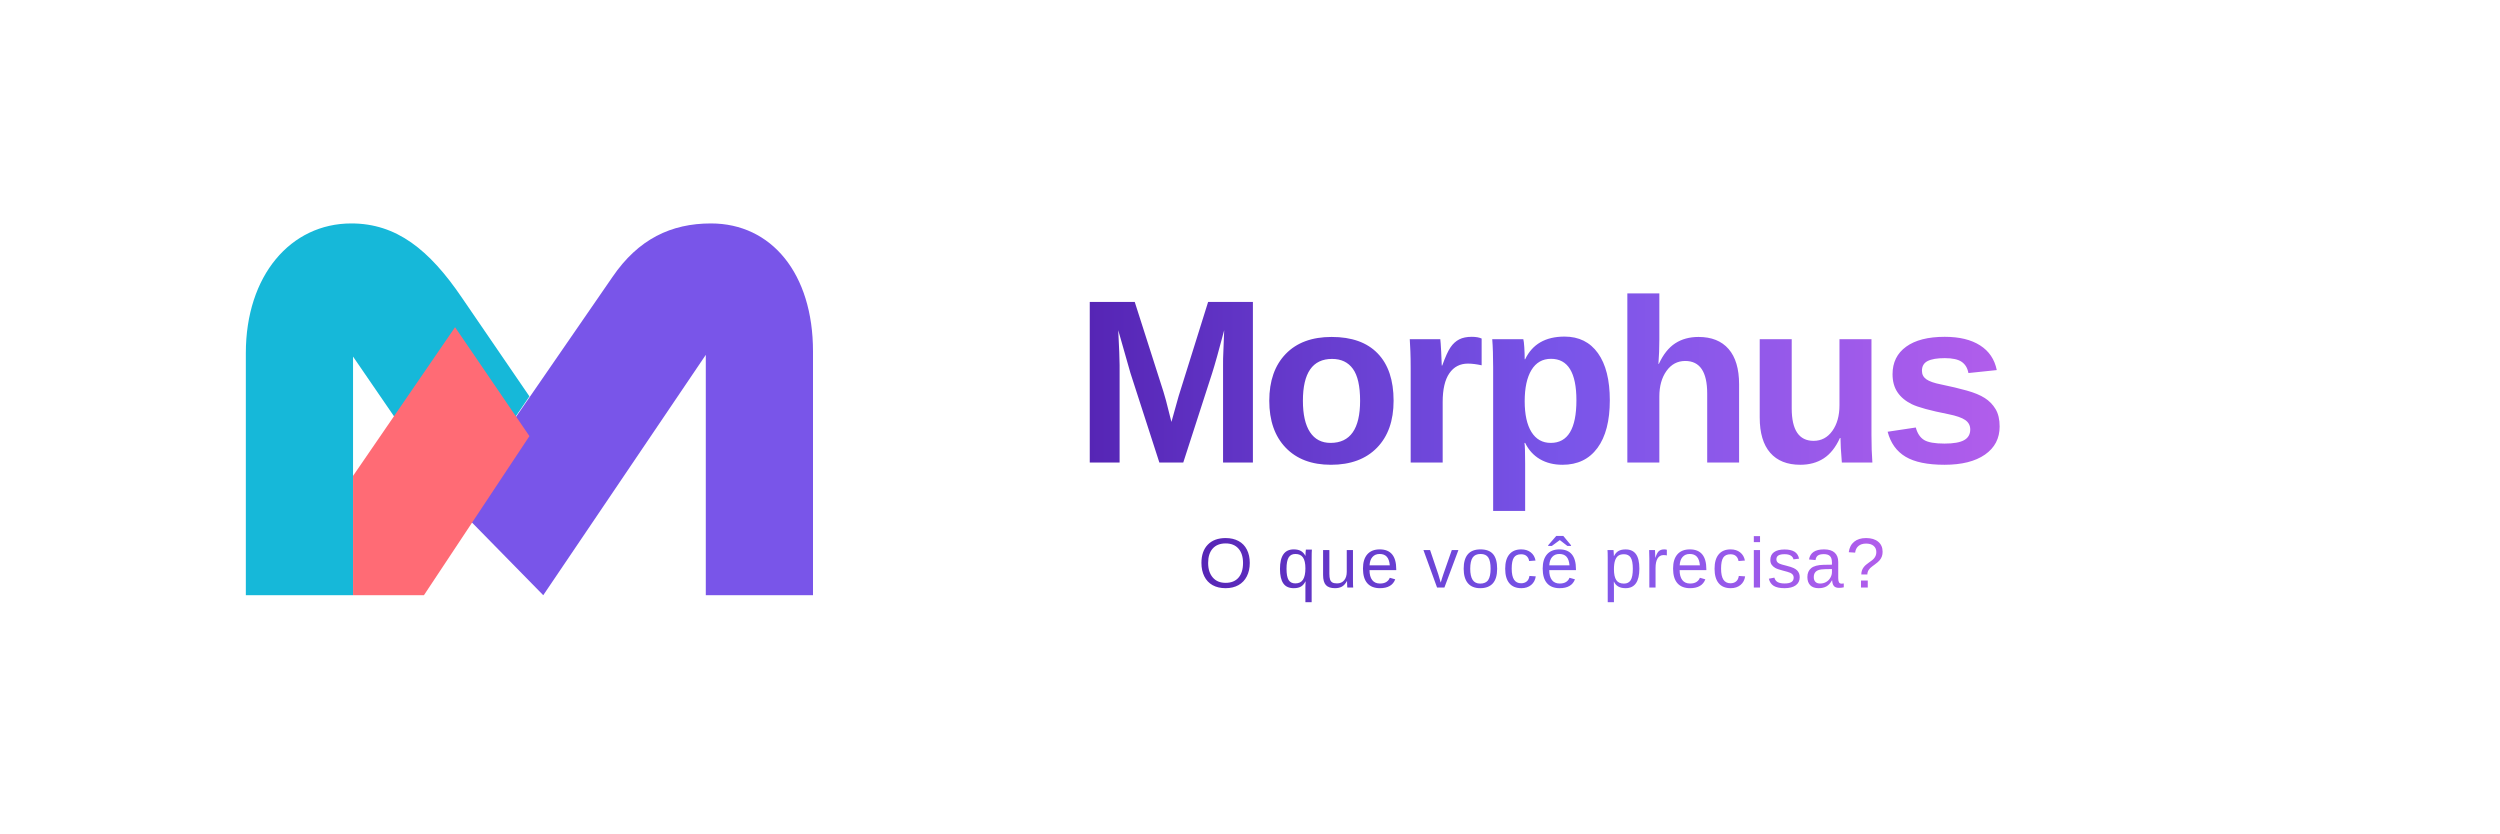
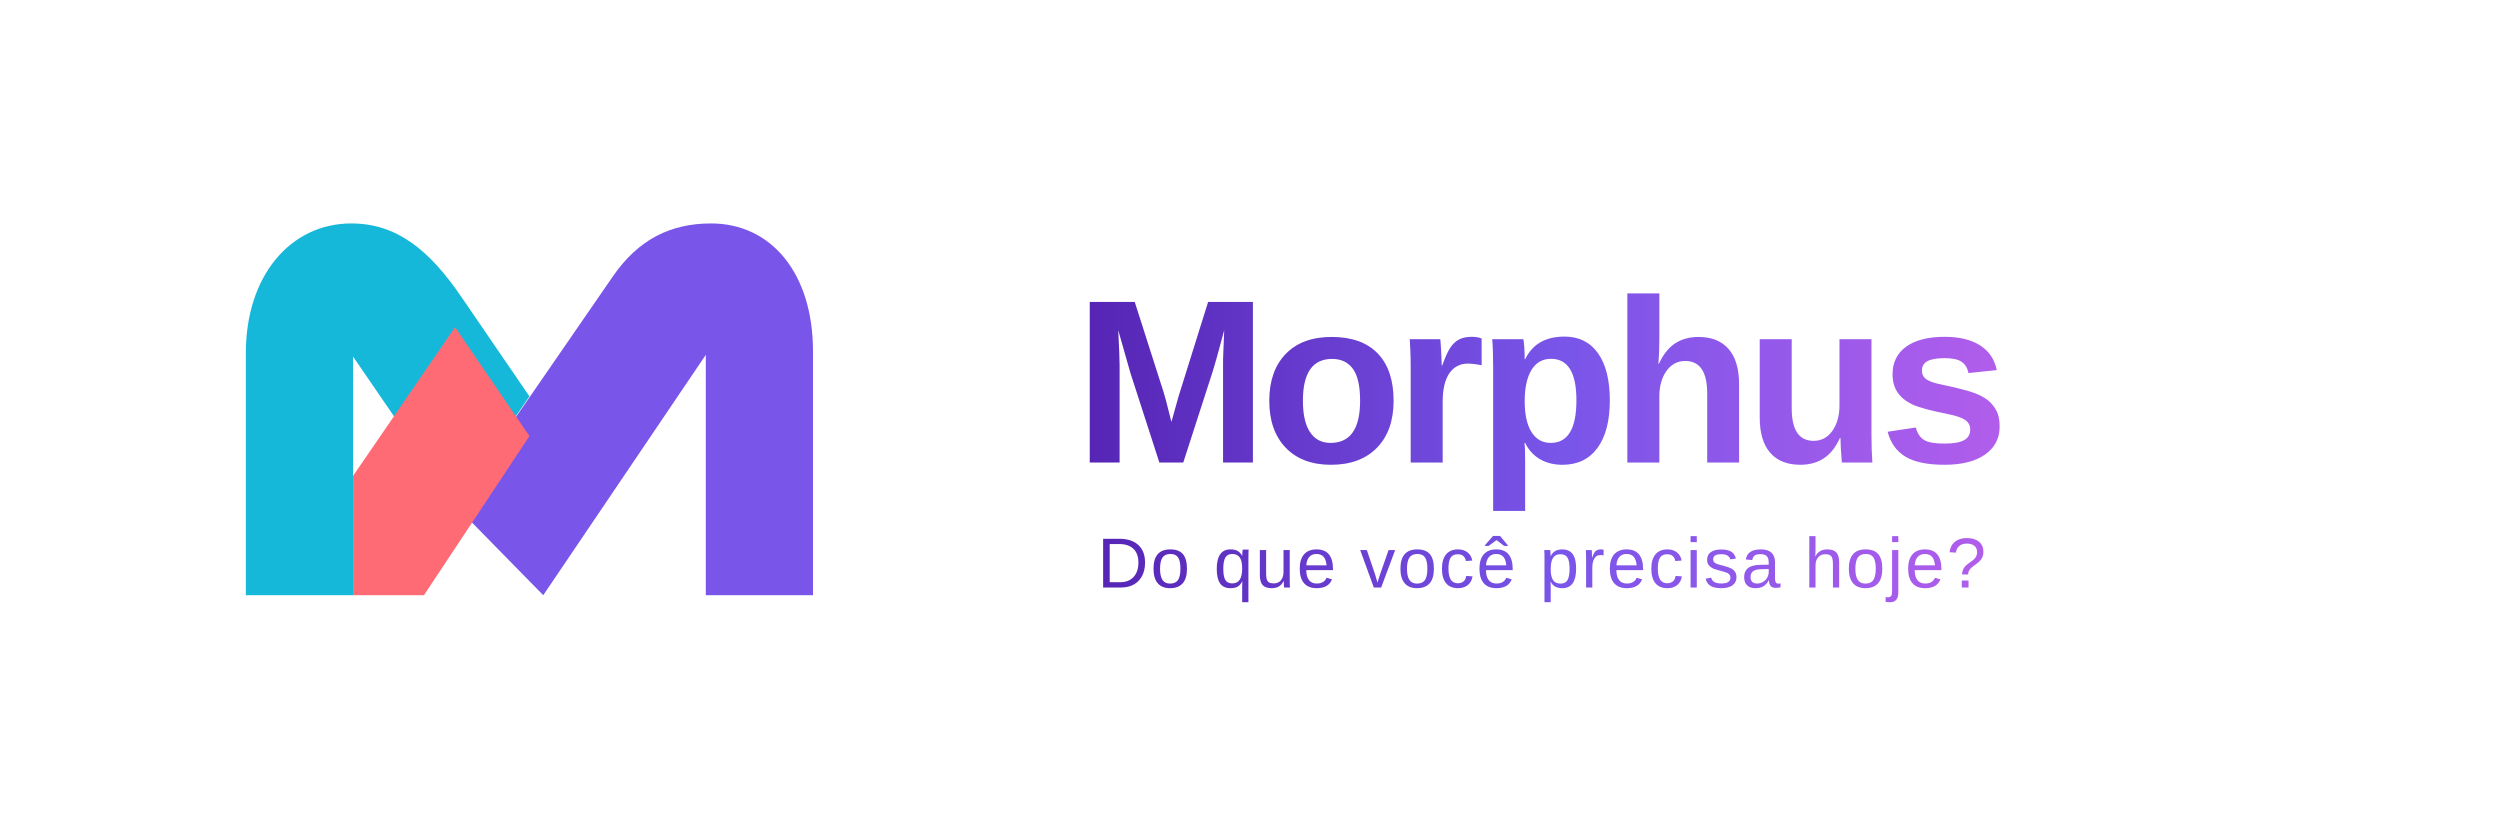
<svg xmlns="http://www.w3.org/2000/svg" viewBox="0 0 1200 400" role="img" aria-labelledby="title">
  <defs>
    <linearGradient id="purple" x1="0" y1="0" x2="1" y2="0">
      <stop offset="0" stop-color="#5625B5" />
      <stop offset="0.52" stop-color="#7955E9" />
      <stop offset="1" stop-color="#B15DEB" />
    </linearGradient>
  </defs>
  <g font-family="'Helvetica Neue', Arial, sans-serif" fill="url(#purple)" text-anchor="middle">
    <g transform="translate(35 45) scale(.83)">
      <path fill="#16B8D9" d="M100 290V150c0-45 26-75 61-75 26 0 45 15 64 43l39 57-43 63-59-86v138z" />
      <path fill="#7955E9" d="M221 238l91-132c15-22 34-31 57-31 35 0 59 29 59 74v141h-62V151l-94 139z" />
      <path fill="#FF6B75" d="M162 290v-69l59-86 43 63-61 92z" />
    </g>
    <text x="740" y="222" font-size="112" font-weight="700" letter-spacing="-4">Morphus</text>
-     <text x="740" y="282" font-size="34" letter-spacing="1">O que você precisa?</text>
+     <text x="740" y="282" font-size="34" letter-spacing="1">Do que você precisa hoje?</text>
  </g>
</svg>
